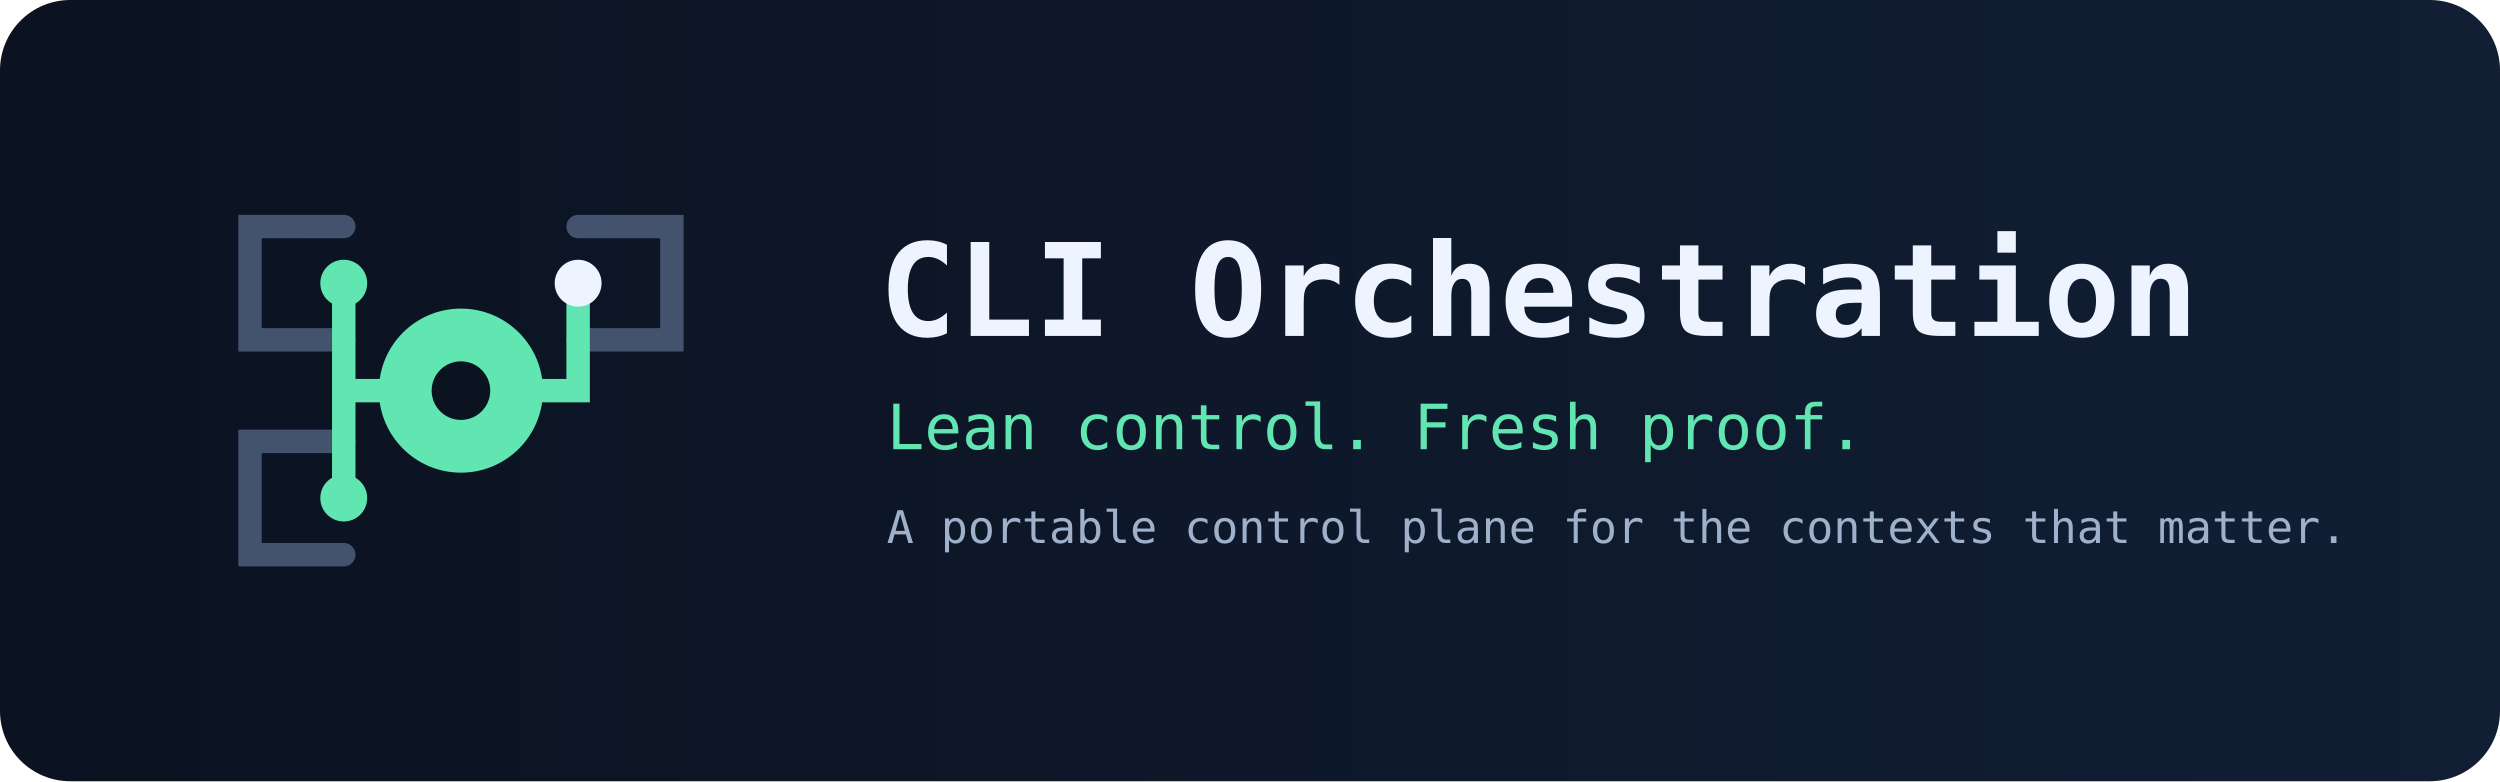
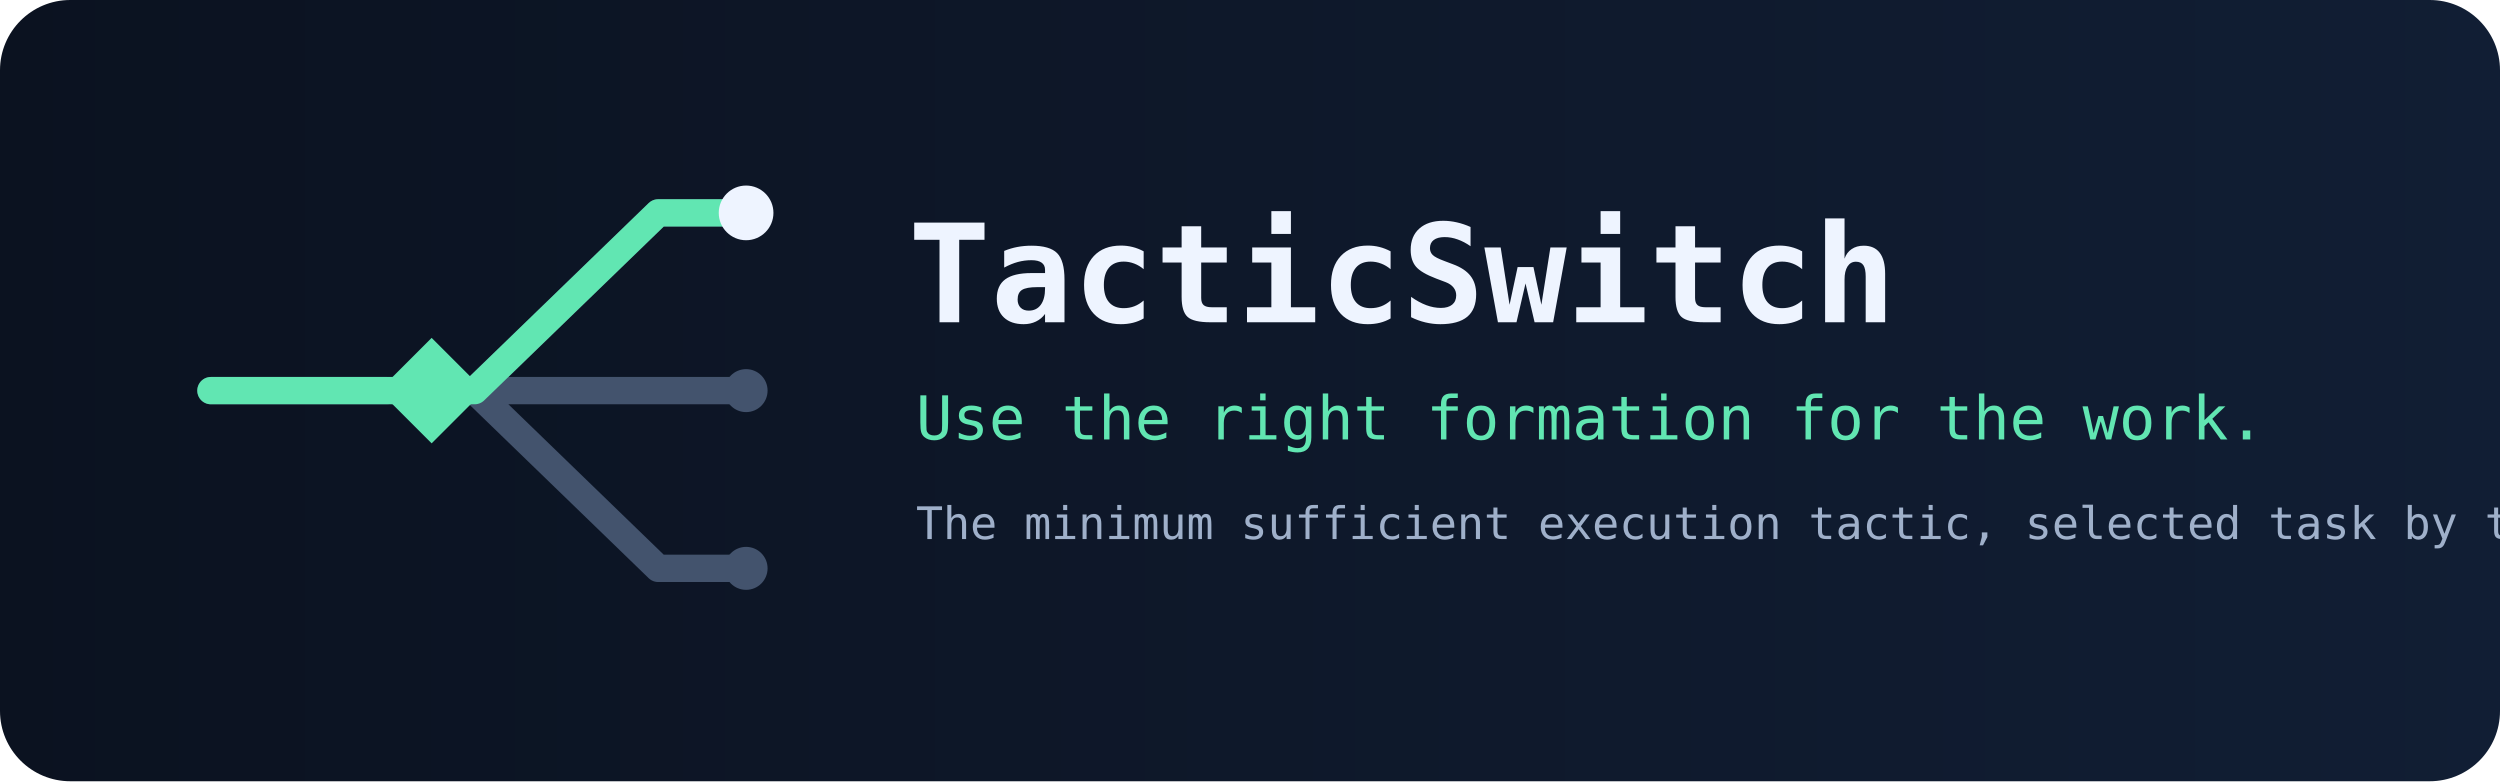
<svg xmlns="http://www.w3.org/2000/svg" viewBox="0 0 1280 400" role="img" aria-labelledby="title desc">
  <defs>
    <linearGradient id="bg" x1="0" x2="1">
      <stop stop-color="#0b1220" />
      <stop offset="1" stop-color="#111e34" />
    </linearGradient>
  </defs>
  <rect width="1280" height="400" rx="36" fill="url(#bg)" />
-   <g transform="translate(92 72)">
-     <path d="M84 44H36v58h48M84 212H36v-58h48M204 44h48v58h-48" fill="none" stroke="#43536d" stroke-width="12" stroke-linecap="round" />
-     <path d="M116 128H84V73M116 128H84v55M172 128h32V73" fill="none" stroke="#61e6b2" stroke-width="12" stroke-linecap="round" />
-     <circle cx="144" cy="128" r="42" fill="#61e6b2" />
-     <circle cx="144" cy="128" r="15" fill="#0b1220" />
-     <circle cx="84" cy="73" r="12" fill="#61e6b2" />
-     <circle cx="84" cy="183" r="12" fill="#61e6b2" />
-     <circle cx="204" cy="73" r="12" fill="#eef4ff" />
+   <g transform="translate(78 72)">
+     <path d="M30 128h90M165 128l94-91h45M165 128h139M165 128l94 91h45" fill="none" stroke="#43536d" stroke-width="14" stroke-linecap="round" stroke-linejoin="round" />
+     <path d="M30 128h135l94-91h45" fill="none" stroke="#61e6b2" stroke-width="14" stroke-linecap="round" stroke-linejoin="round" />
+     <path d="M143 101l27 27-27 27-27-27z" fill="#61e6b2" />
+     <circle cx="304" cy="37" r="14" fill="#eef4ff" />
+     <circle cx="304" cy="128" r="11" fill="#43536d" />
+     <circle cx="304" cy="219" r="11" fill="#43536d" />
  </g>
  <g fill="#eef4ff" font-family="ui-monospace, SFMono-Regular, Menlo, Consolas, monospace">
-     <text x="450" y="172" font-size="66" font-weight="700">CLI Orchestration</text>
-     <text x="454" y="230" font-size="32" fill="#61e6b2">Lean control. Fresh proof.</text>
-     <text x="454" y="278" font-size="23" fill="#9fb0ca">A portable control plane for the contexts that matter.</text>
+     <text x="465" y="165" font-size="70" font-weight="700">TacticSwitch</text>
+     <text x="469" y="225" font-size="31" fill="#61e6b2">Use the right formation for the work.</text>
+     <text x="469" y="276" font-size="23" fill="#9fb0ca">The minimum sufficient execution tactic, selected task by task.</text>
  </g>
</svg>
